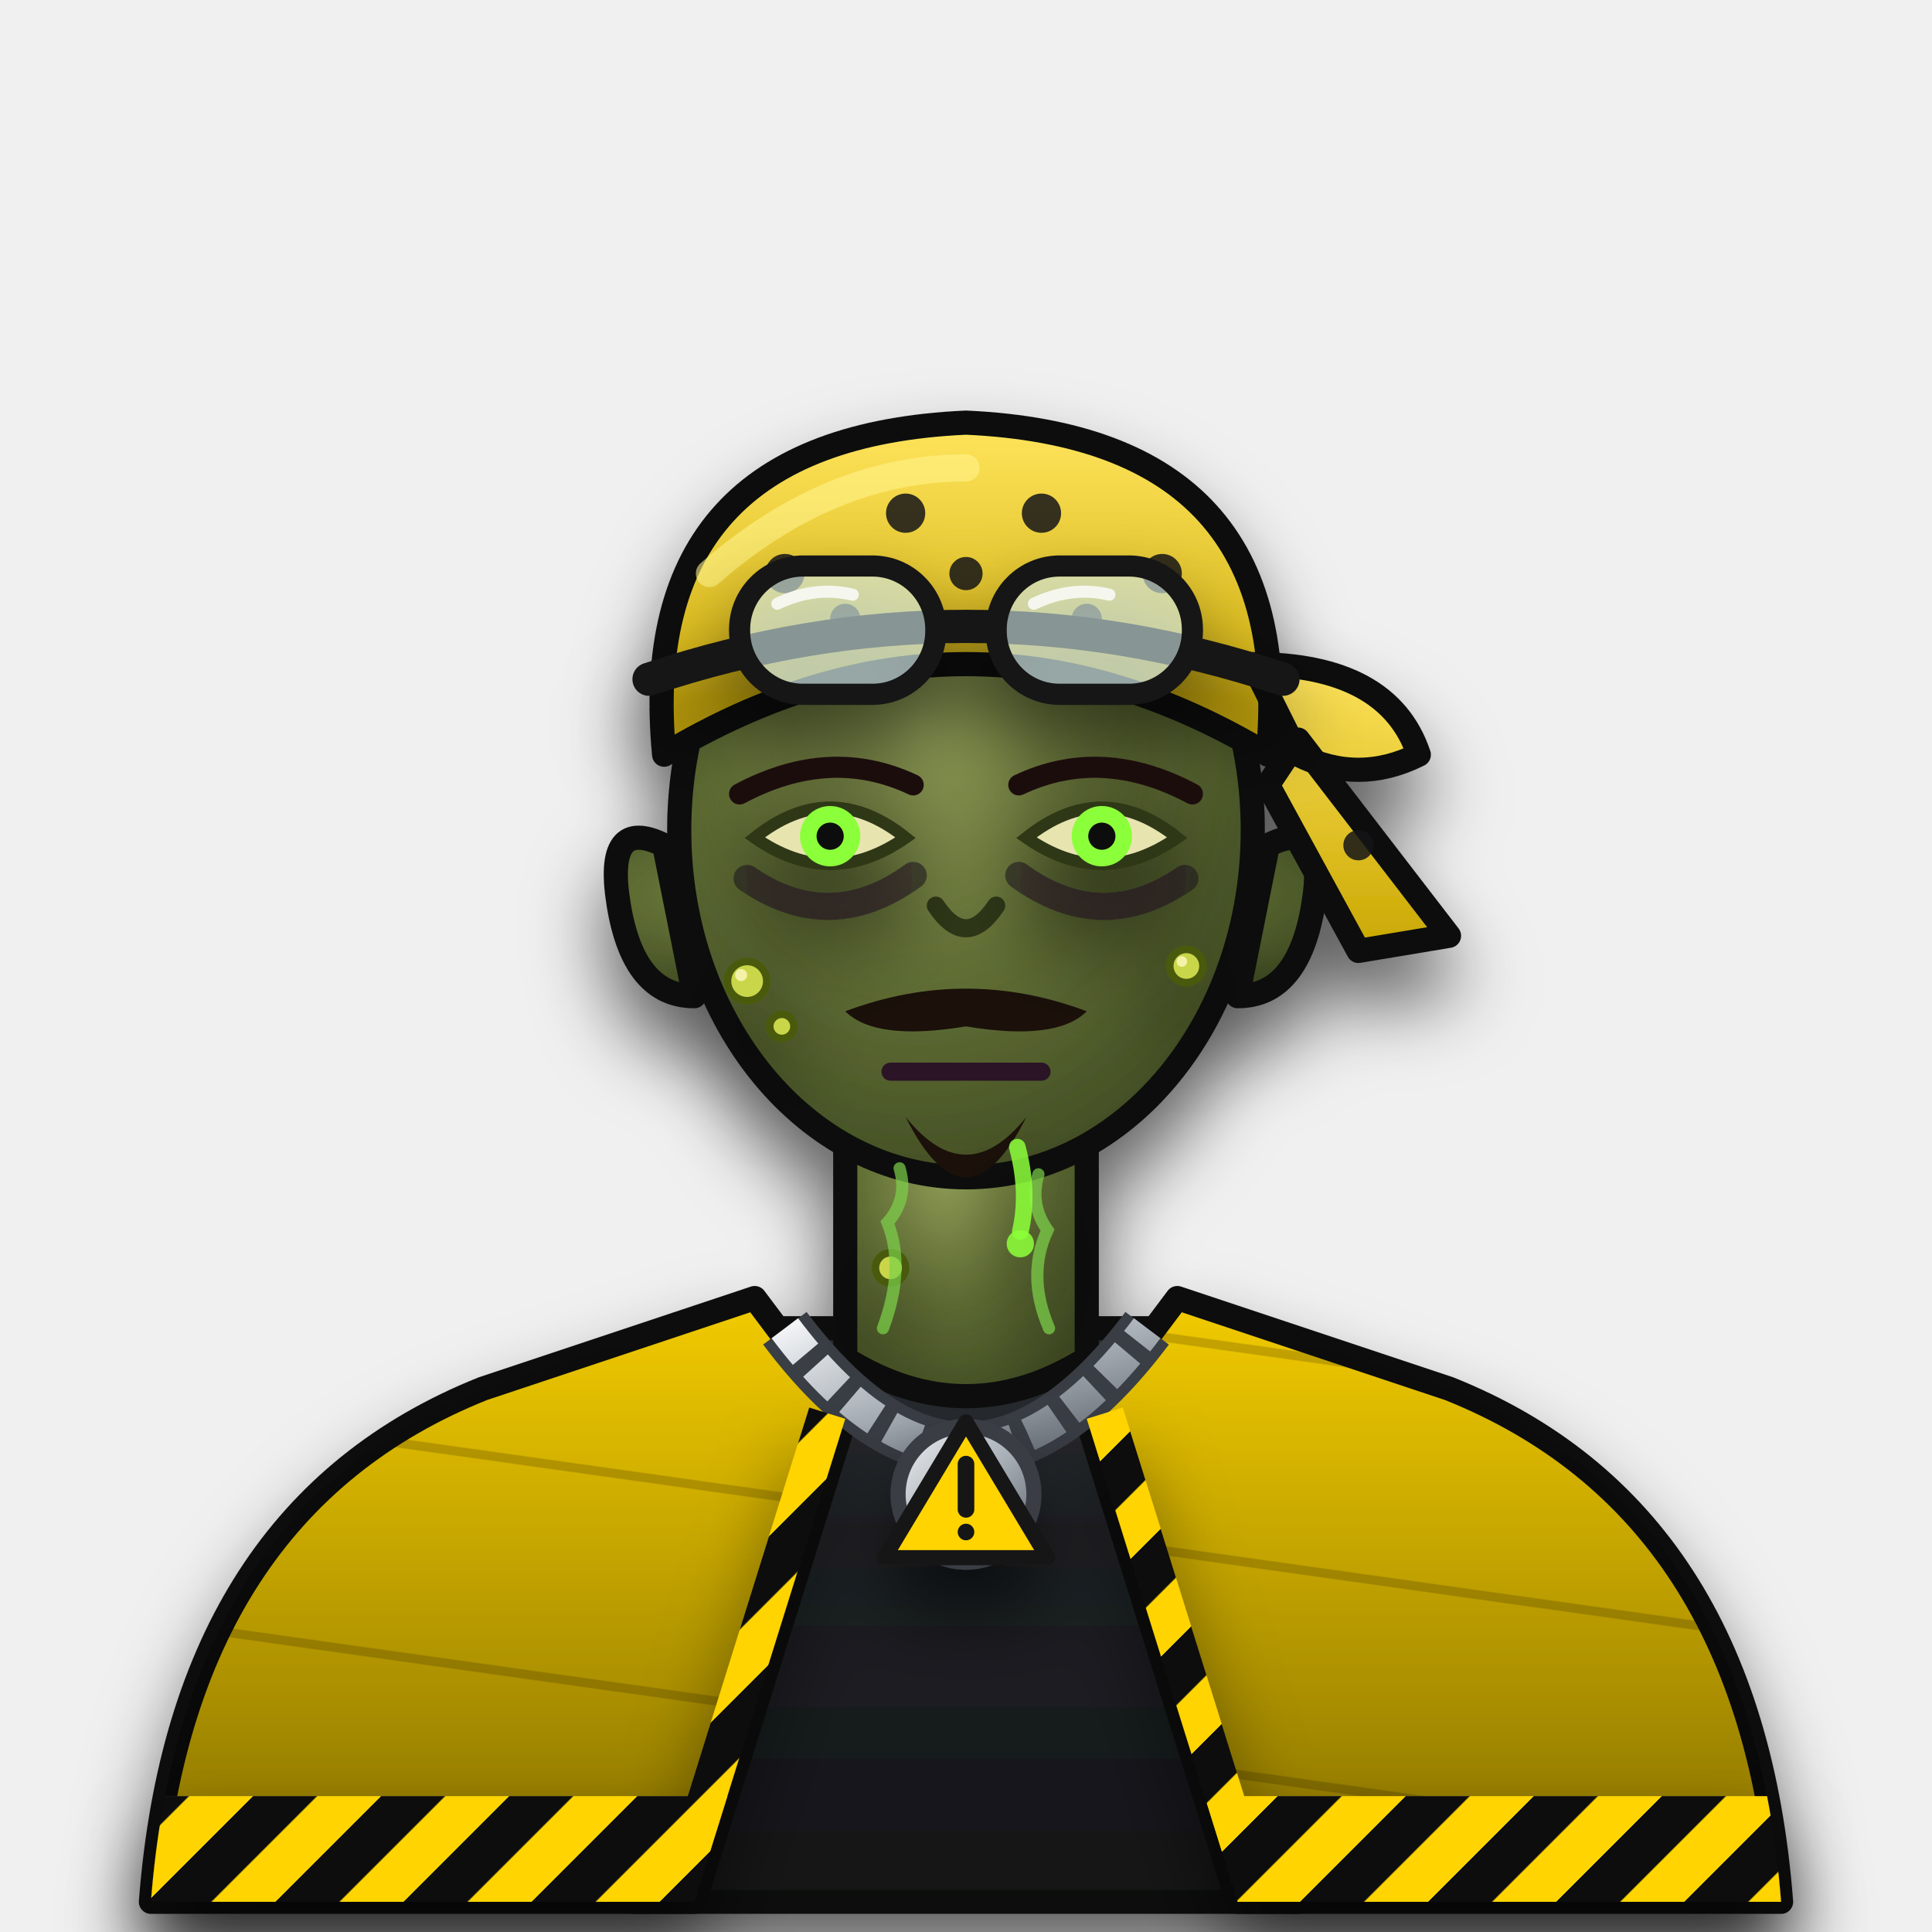
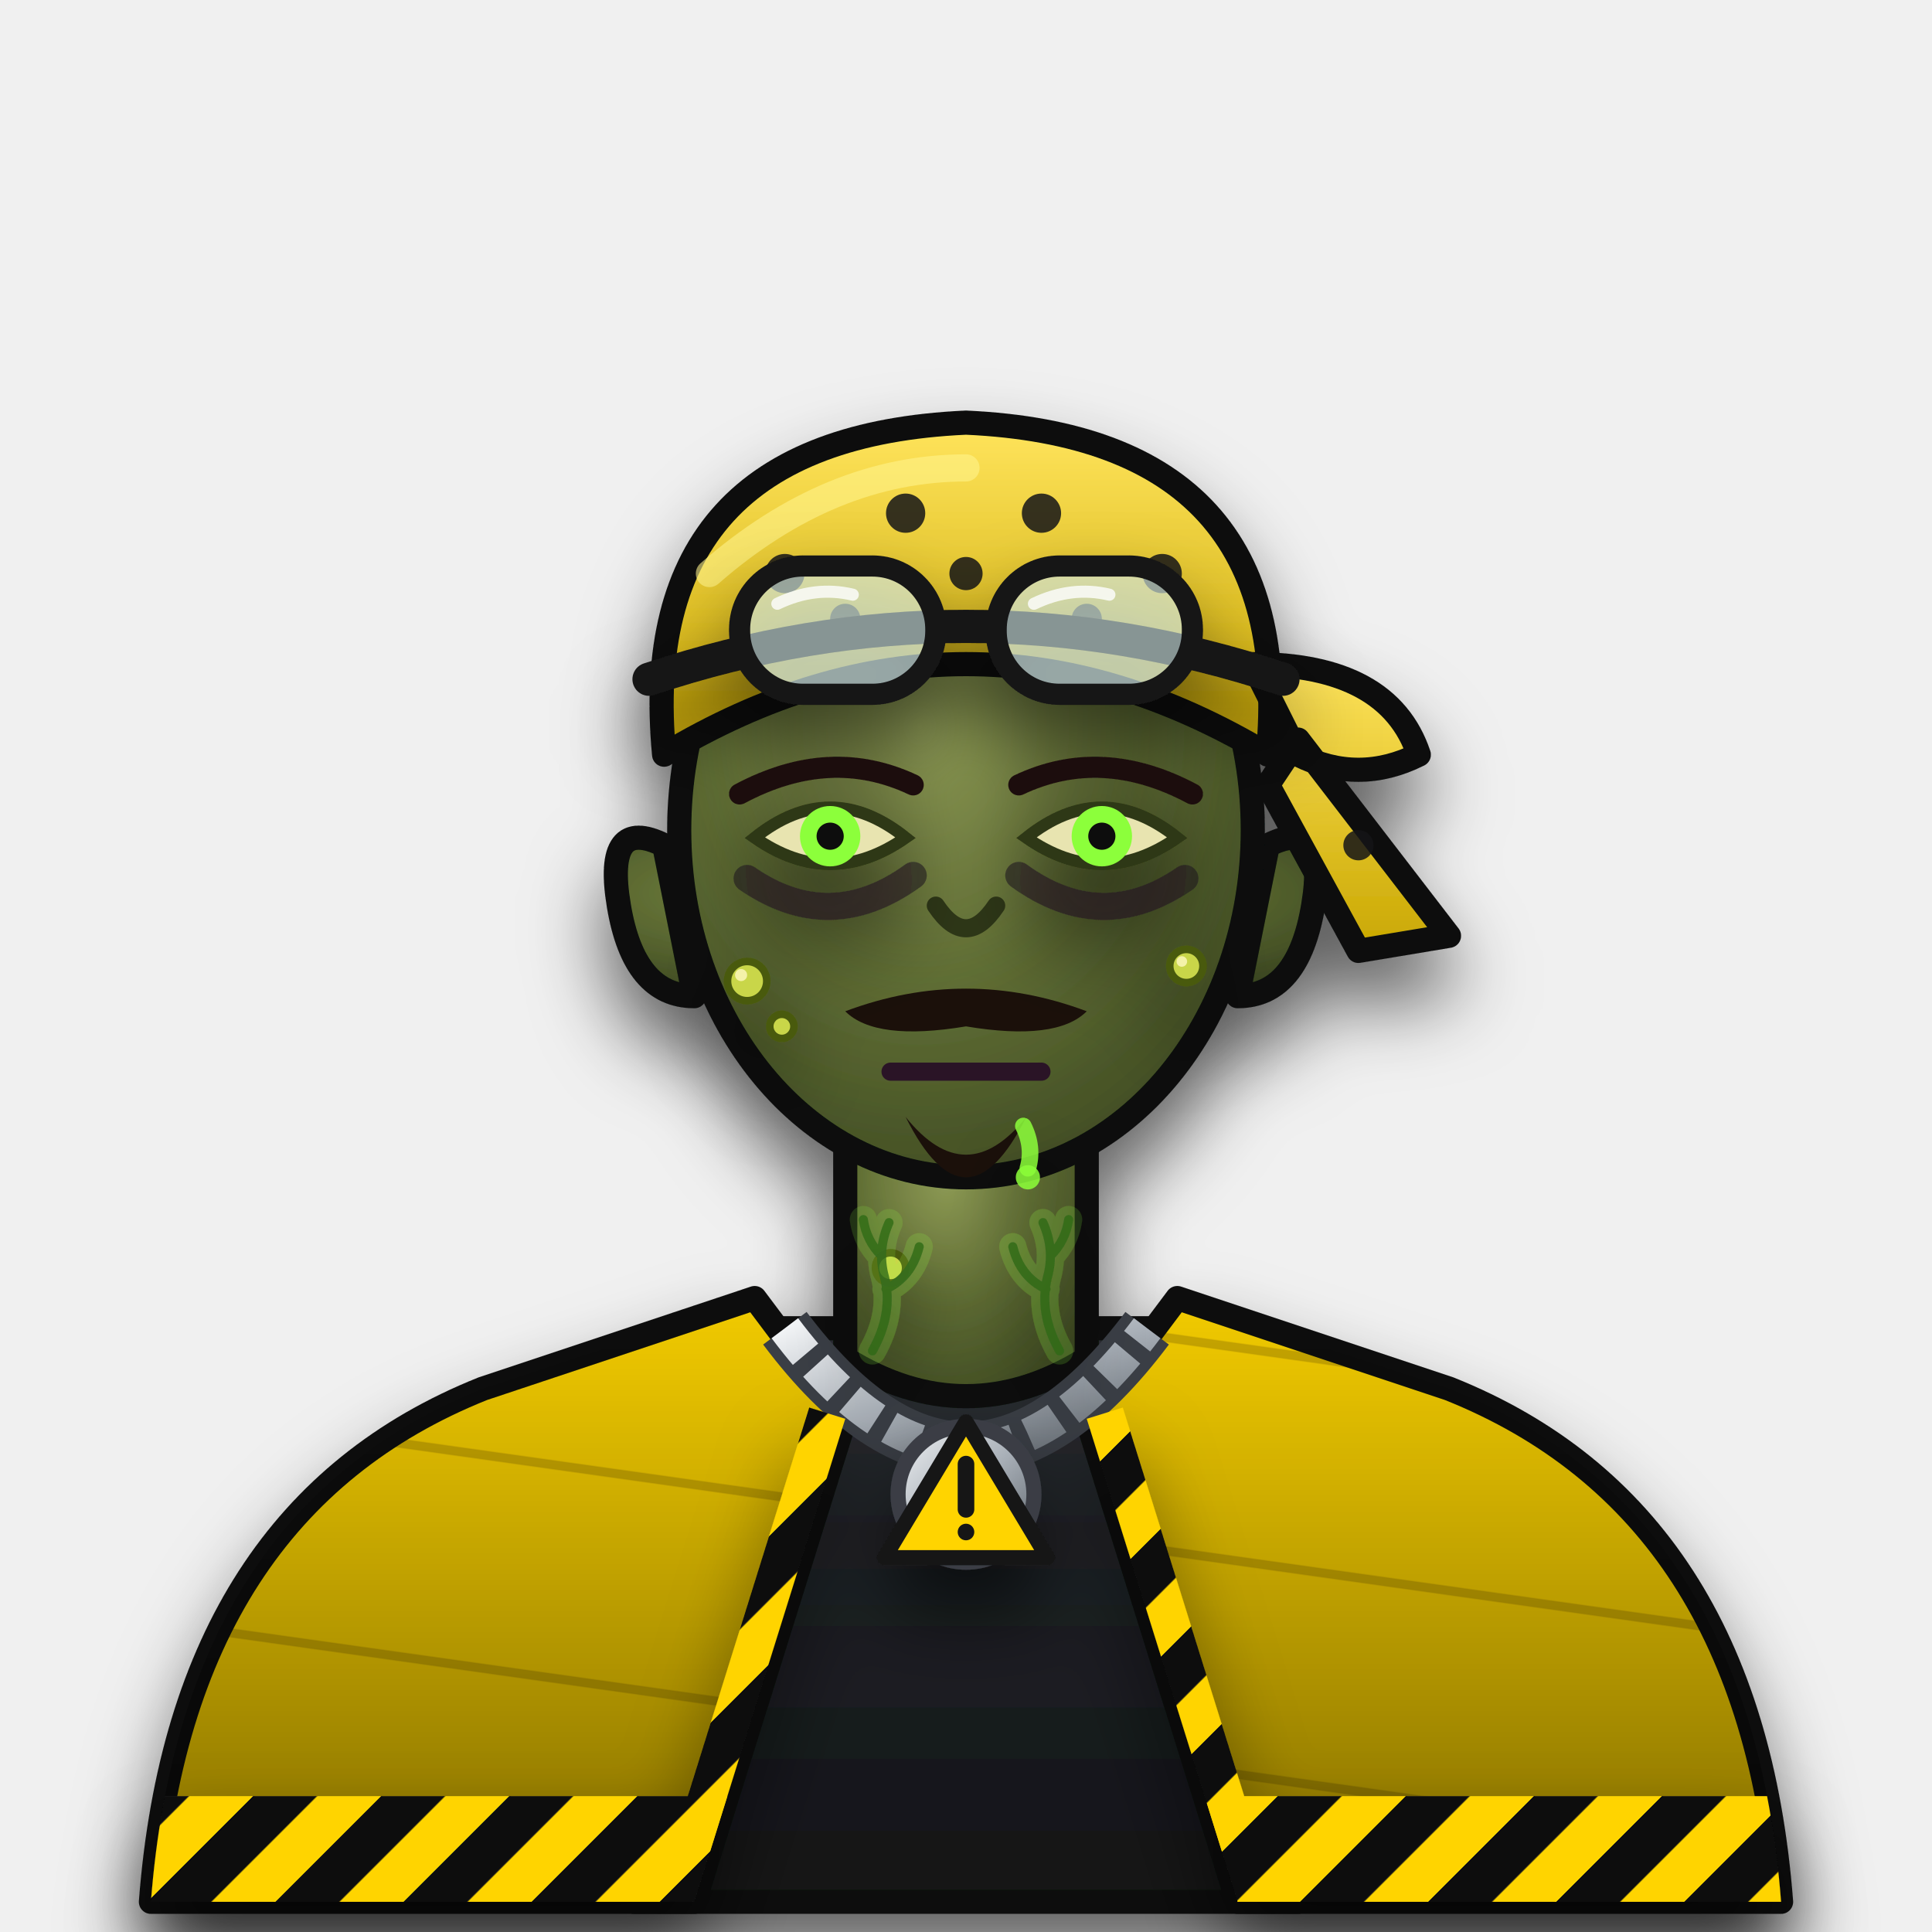
<svg xmlns="http://www.w3.org/2000/svg" viewBox="0 0 128 128">
  <defs>
    <filter id="s" x="-20%" y="-20%" width="140%" height="140%">
      <feDropShadow dx="0" dy="3" stdDeviation="2.5" flood-color="#000" flood-opacity=".6" />
    </filter>
    <pattern id="plaid" width="14" height="14" patternUnits="userSpaceOnUse" patternTransform="rotate(8)">
      <rect width="14" height="14" fill="#f2cb00" />
      <path d="M0 7 H14" stroke="#c9a700" stroke-width=".6" />
    </pattern>
    <linearGradient id="shade" x1="0" y1="0" x2="0" y2="1">
      <stop offset="0" stop-color="#000" stop-opacity="0" />
      <stop offset="1" stop-color="#000" stop-opacity=".45" />
    </linearGradient>
    <radialGradient id="skin" cx=".42" cy=".35" r=".75">
      <stop offset="0" stop-color="#8f9c56" />
      <stop offset="0.5" stop-color="#606e34" />
      <stop offset="1" stop-color="#3a4520" />
    </radialGradient>
    <linearGradient id="tank" x1="0" y1="0" x2="0" y2="1">
      <stop offset="0" stop-color="#2a2d32" />
      <stop offset="1" stop-color="#111316" />
    </linearGradient>
    <linearGradient id="band" x1="0" y1="0" x2="0" y2="1">
      <stop offset="0" stop-color="#ffe45c" />
      <stop offset="1" stop-color="#c9a700" />
    </linearGradient>
    <linearGradient id="gold" x1="0" y1="0" x2="1" y2="1">
      <stop offset="0" stop-color="#f2f4f6" />
      <stop offset="0.5" stop-color="#a9b0b8" />
      <stop offset="1" stop-color="#5a6168" />
    </linearGradient>
    <linearGradient id="lens" x1="0" y1="0" x2="1" y2="1">
      <stop offset="0" stop-color="#2d3a33" />
      <stop offset=".5" stop-color="#0b0f0d" />
      <stop offset="1" stop-color="#1c2a22" />
    </linearGradient>
    <pattern id="hz" width="6" height="6" patternUnits="userSpaceOnUse" patternTransform="rotate(45)">
      <rect width="6" height="6" fill="#ffd400" />
      <rect width="3" height="6" fill="#111111" />
    </pattern>
    <clipPath id="shirt">
      <path d="M10 126 Q12 100 32 92 L50 86 L56 94 L46 126 Z M118 126 Q116 100 96 92 L78 86 L72 94 L82 126 Z" />
    </clipPath>
  </defs>
  <g filter="url(#s)" stroke="#07100a" stroke-width="1.6" stroke-linejoin="round">
    <path d="M46 88 L82 88 L86 126 H42 Z" fill="url(#tank)" />
    <path d="M10 126 Q12 100 32 92 L50 86 L56 94 L46 126 Z" fill="url(#plaid)" />
    <path d="M118 126 Q116 100 96 92 L78 86 L72 94 L82 126 Z" fill="url(#plaid)" />
    <path d="M56 70 H72 V90 Q64 95 56 90 Z" fill="url(#skin)" />
    <path d="M44 56 Q40 54 41 60 Q42 66 46 66 Z M84 56 Q88 54 87 60 Q86 66 82 66 Z" fill="url(#skin)" />
    <ellipse cx="64" cy="55" rx="19" ry="23" fill="url(#skin)" />
    <path d="M44 50 Q42 29 64 28 Q86 29 84 50 Q74 44 64 44 Q54 44 44 50 Z" fill="url(#band)" />
    <path d="M83 44 Q92 44 94 50 Q90 52 86 50 Z M86 49 L96 62 L90 63 L84 52 Z" fill="url(#band)" />
  </g>
  <path d="M10 126 Q12 100 32 92 L50 86 L56 94 L46 126 Z M118 126 Q116 100 96 92 L78 86 L72 94 L82 126 Z" fill="url(#shade)" />
  <g fill="#141416" opacity=".85">
    <circle cx="52" cy="38" r="1.3" />
    <circle cx="60" cy="34" r="1.3" />
    <circle cx="69" cy="34" r="1.3" />
    <circle cx="77" cy="38" r="1.3" />
    <circle cx="56" cy="41" r="1" />
    <circle cx="72" cy="41" r="1" />
    <circle cx="64" cy="38" r="1.1" />
    <circle cx="90" cy="56" r="1" />
  </g>
  <path d="M47 38 Q55 31 64 31" stroke="#fff38a" stroke-opacity=".6" stroke-width="1.8" fill="none" stroke-linecap="round" />
  <path d="M62 60 Q64 63 66 60" stroke="#2f3818" stroke-width="1.2" fill="none" stroke-linecap="round" />
  <path d="M56 67 Q64 64 72 67 Q70 69 64 68 Q58 69 56 67 Z" fill="#1b100a" />
  <path d="M59 71 H69" stroke="#2a1426" stroke-width="1.2" stroke-linecap="round" />
  <path d="M60 74 Q64 79 68 74 Q66 78 64 78 Q62 78 60 74 Z" fill="#1b100a" />
  <path d="M52 88 Q64 104 76 88" fill="none" stroke="#3a3e45" stroke-width="3.6" />
  <path d="M52 88 Q64 104 76 88" fill="none" stroke="url(#gold)" stroke-width="2.2" stroke-dasharray="2.2 1" />
  <g filter="url(#s)">
    <circle cx="64" cy="99" r="4.5" fill="url(#gold)" stroke="#3a3e45" stroke-width="1" />
    <g clip-path="url(#shirt)">
      <rect x="0" y="119" width="128" height="7" fill="url(#hz)" />
      <path d="M56 94 L46 126 M72 94 L82 126" stroke="url(#hz)" stroke-width="5" />
    </g>
    <path d="M49.5 58.2 Q55 62 60.5 58 M78.5 58.2 Q73 62 67.5 58" stroke="#1f1420" stroke-width="1.8" fill="none" stroke-linecap="round" opacity=".6" />
    <path d="M50 55.5 Q55 51.5 60 55.5 Q55 59 50 55.5 Z M78 55.5 Q73 51.5 68 55.5 Q73 59 78 55.5 Z" fill="#e8e4b0" stroke="#2f3818" stroke-width=".8" />
    <circle cx="55" cy="55.4" r="2" fill="#8cff3a" />
    <circle cx="73" cy="55.4" r="2" fill="#8cff3a" />
    <circle cx="55" cy="55.4" r=".9" fill="#0b0b0b" />
    <circle cx="73" cy="55.4" r=".9" fill="#0b0b0b" />
    <path d="M49 52.6 Q55 49.4 60.5 52 M79 52.6 Q73 49.4 67.5 52" stroke="#1b100a" stroke-width="1.4" fill="none" stroke-linecap="round" />
    <path d="M43 45 Q64 38 85 45" stroke="#141416" stroke-width="2.2" fill="none" stroke-linecap="round" />
    <rect x="49" y="37.5" width="13" height="8.5" rx="4.2" fill="#d4ebe7" fill-opacity=".6" stroke="#141416" stroke-width="1.4" />
    <rect x="66" y="37.5" width="13" height="8.5" rx="4.2" fill="#d4ebe7" fill-opacity=".6" stroke="#141416" stroke-width="1.4" />
    <path d="M62 41.8 H66" stroke="#141416" stroke-width="1.4" />
    <path d="M51.5 40 Q54 38.8 56.5 39.4 M68.5 40 Q71 38.8 73.5 39.4" stroke="#ffffff" stroke-width=".8" fill="none" stroke-linecap="round" opacity=".8" />
    <g fill="#c9d64a" stroke="#4a5a10" stroke-width=".5">
      <circle cx="49.5" cy="65" r="1.3" />
      <circle cx="51.8" cy="68" r=".8" />
      <circle cx="78.6" cy="64" r="1.1" />
      <circle cx="59" cy="84" r="1" />
    </g>
    <g fill="#fff9c0" opacity=".8">
      <circle cx="49.1" cy="64.6" r=".4" />
      <circle cx="78.3" cy="63.7" r=".35" />
    </g>
-     <path d="M58.5 88 Q60 84 58.8 81 Q60.2 79.4 59.6 77.4 M69.5 88 Q68 84.5 69.4 81.5 Q68.2 79.8 68.8 77.8" stroke="#7ad04a" stroke-width=".8" fill="none" stroke-linecap="round" opacity=".7" />
-     <path d="M67.4 76 Q68.2 79 67.6 81.6" stroke="#8cff3a" stroke-width="1.1" fill="none" stroke-linecap="round" opacity=".85" />
-     <circle cx="67.6" cy="82.4" r=".9" fill="#8cff3a" opacity=".85" />
+     <path d="M57.8 89.5 Q59.2 87 58.6 84.6 Q58.1 82.8 58.9 81 M58.7 85.4 Q60.4 84.6 60.9 82.6 M58.4 83.2 Q57.4 82.2 57.2 80.8 M70.2 89.5 Q68.8 87 69.4 84.6 Q69.9 82.8 69.1 81 M69.3 85.4 Q67.6 84.6 67.1 82.6 M69.6 83.2 Q70.6 82.2 70.8 80.8" stroke="#8cff3a" stroke-width="1.8" fill="none" stroke-linecap="round" opacity=".15" />
+     <path d="M57.8 89.5 Q59.2 87 58.6 84.6 Q58.1 82.8 58.9 81 M58.7 85.4 Q60.4 84.6 60.9 82.6 M58.4 83.2 Q57.4 82.2 57.2 80.8 M70.2 89.5 Q68.8 87 69.4 84.6 Q69.9 82.8 69.1 81 M69.3 85.4 Q67.6 84.6 67.1 82.6 M69.6 83.2 Q70.6 82.2 70.8 80.8" stroke="#2f6a1a" stroke-width=".6" fill="none" stroke-linecap="round" stroke-linejoin="round" opacity=".8" />
+     <path d="M67.8 74.6 Q68.5 76 68.1 77.4" stroke="#8cff3a" stroke-width="1.1" fill="none" stroke-linecap="round" opacity=".85" />
+     <circle cx="68.1" cy="78" r=".8" fill="#8cff3a" opacity=".85" />
    <path d="M64 94.2 L69.4 103.2 H58.6 Z" fill="#ffd400" stroke="#141416" stroke-width="1" stroke-linejoin="round" />
    <path d="M64 97 V100" stroke="#141416" stroke-width="1.1" stroke-linecap="round" />
    <circle cx="64" cy="101.5" r=".55" fill="#141416" />
  </g>
</svg>
